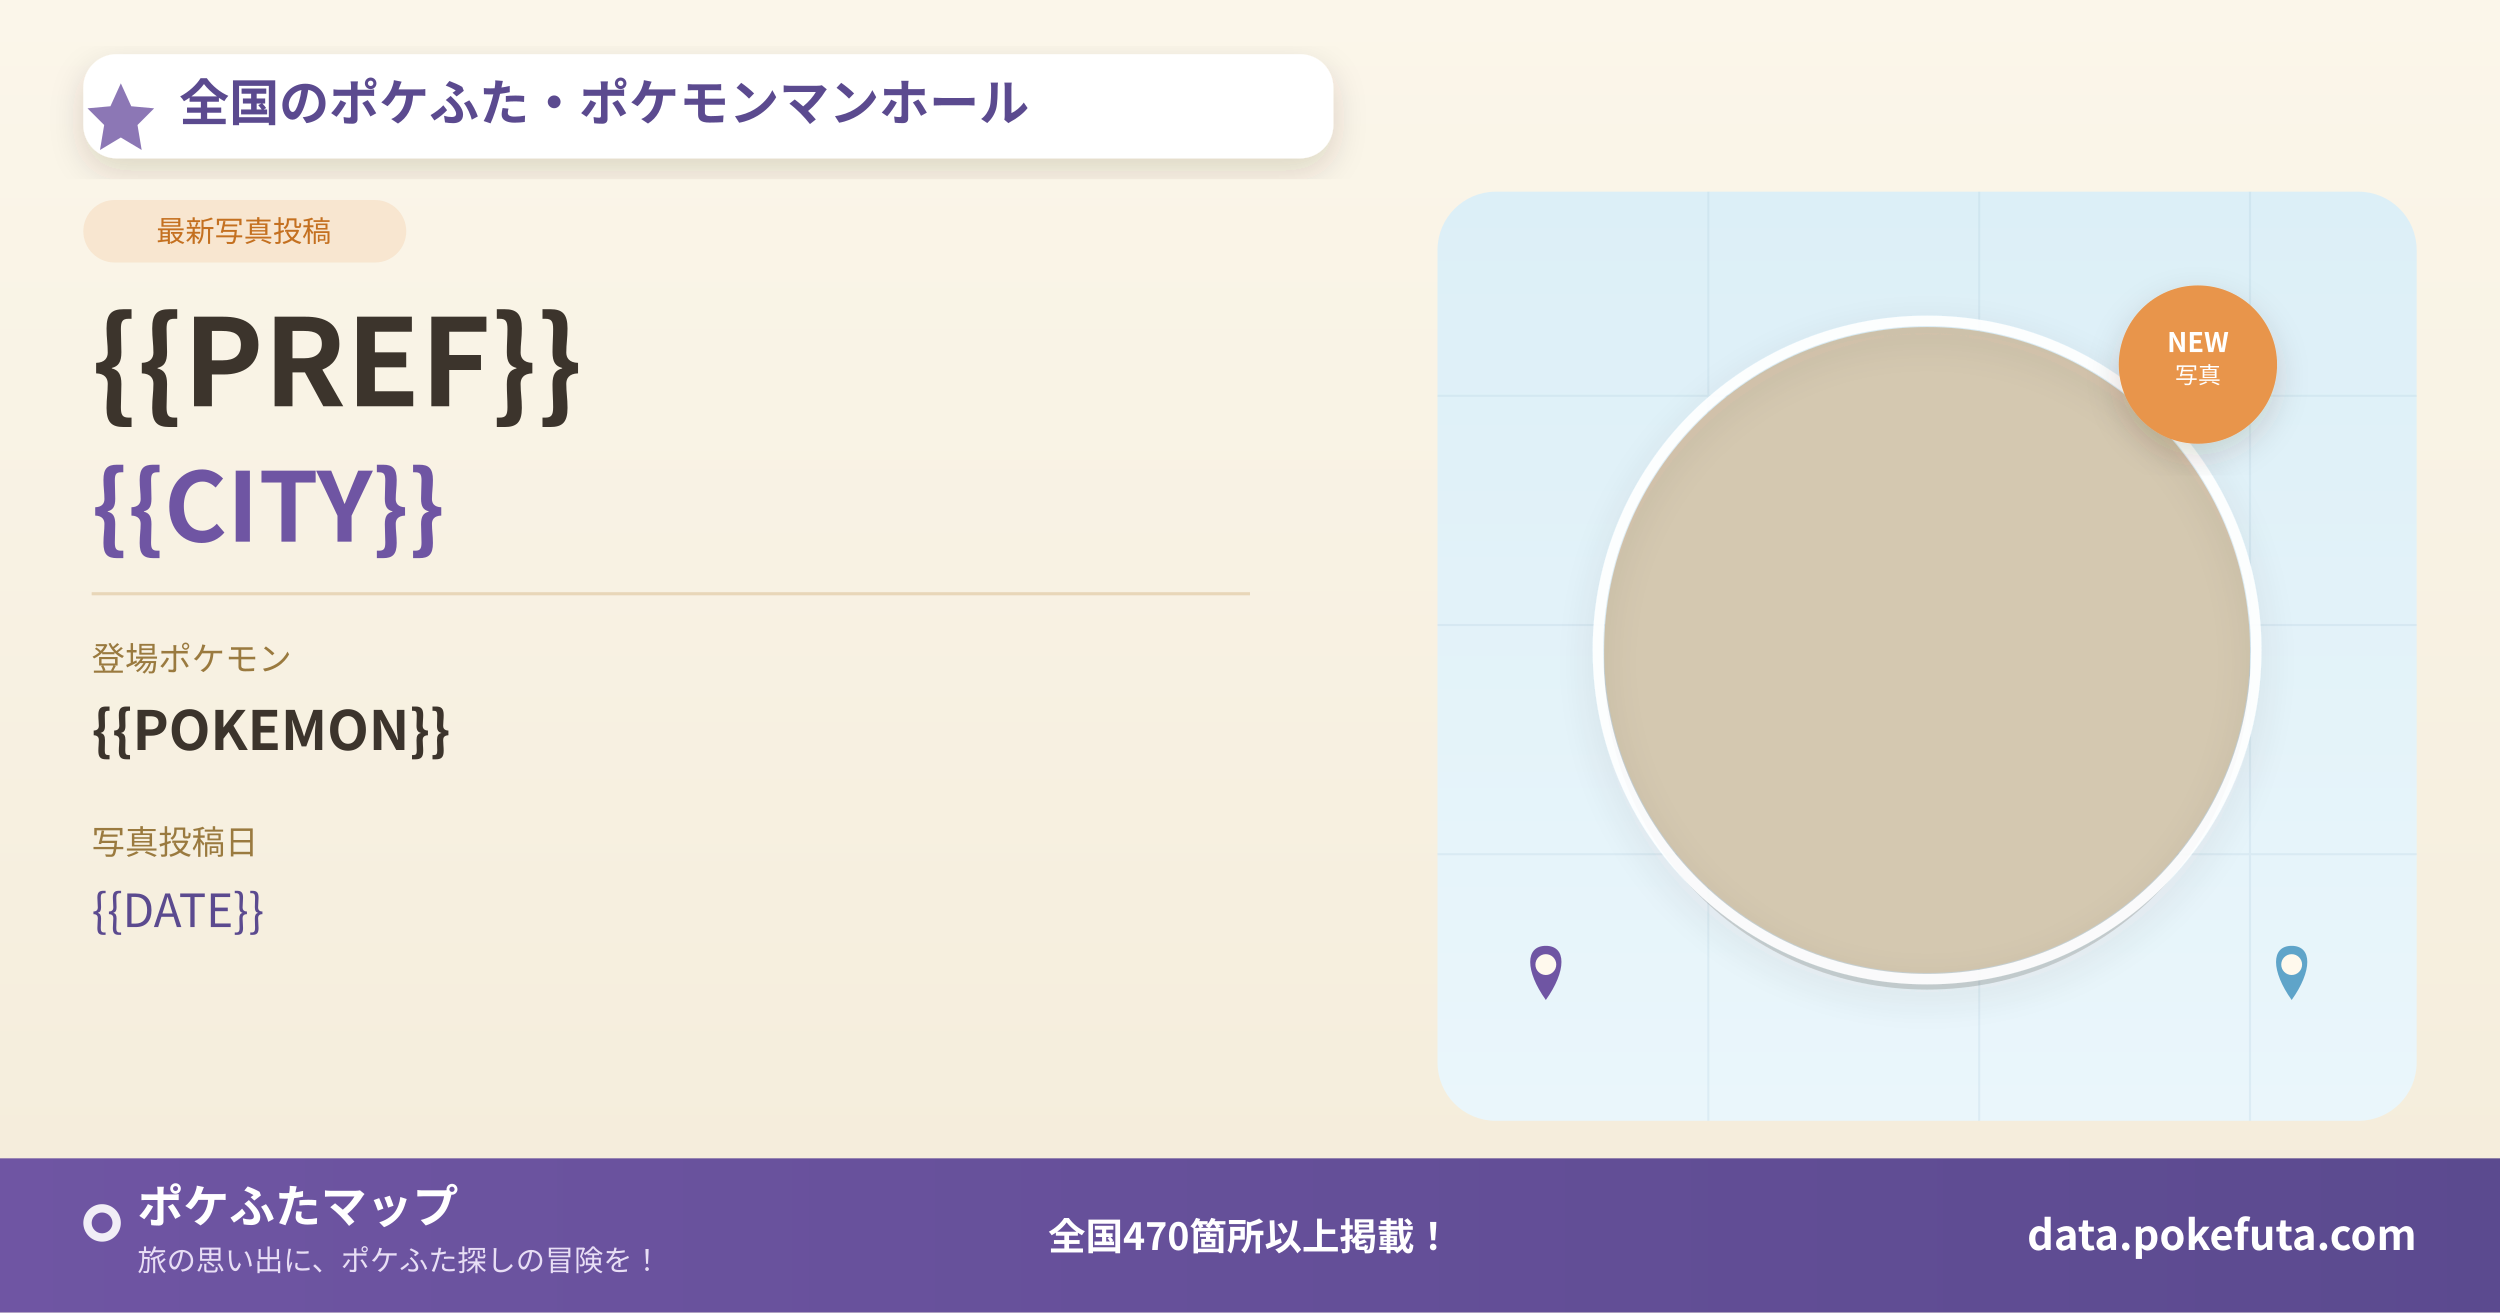
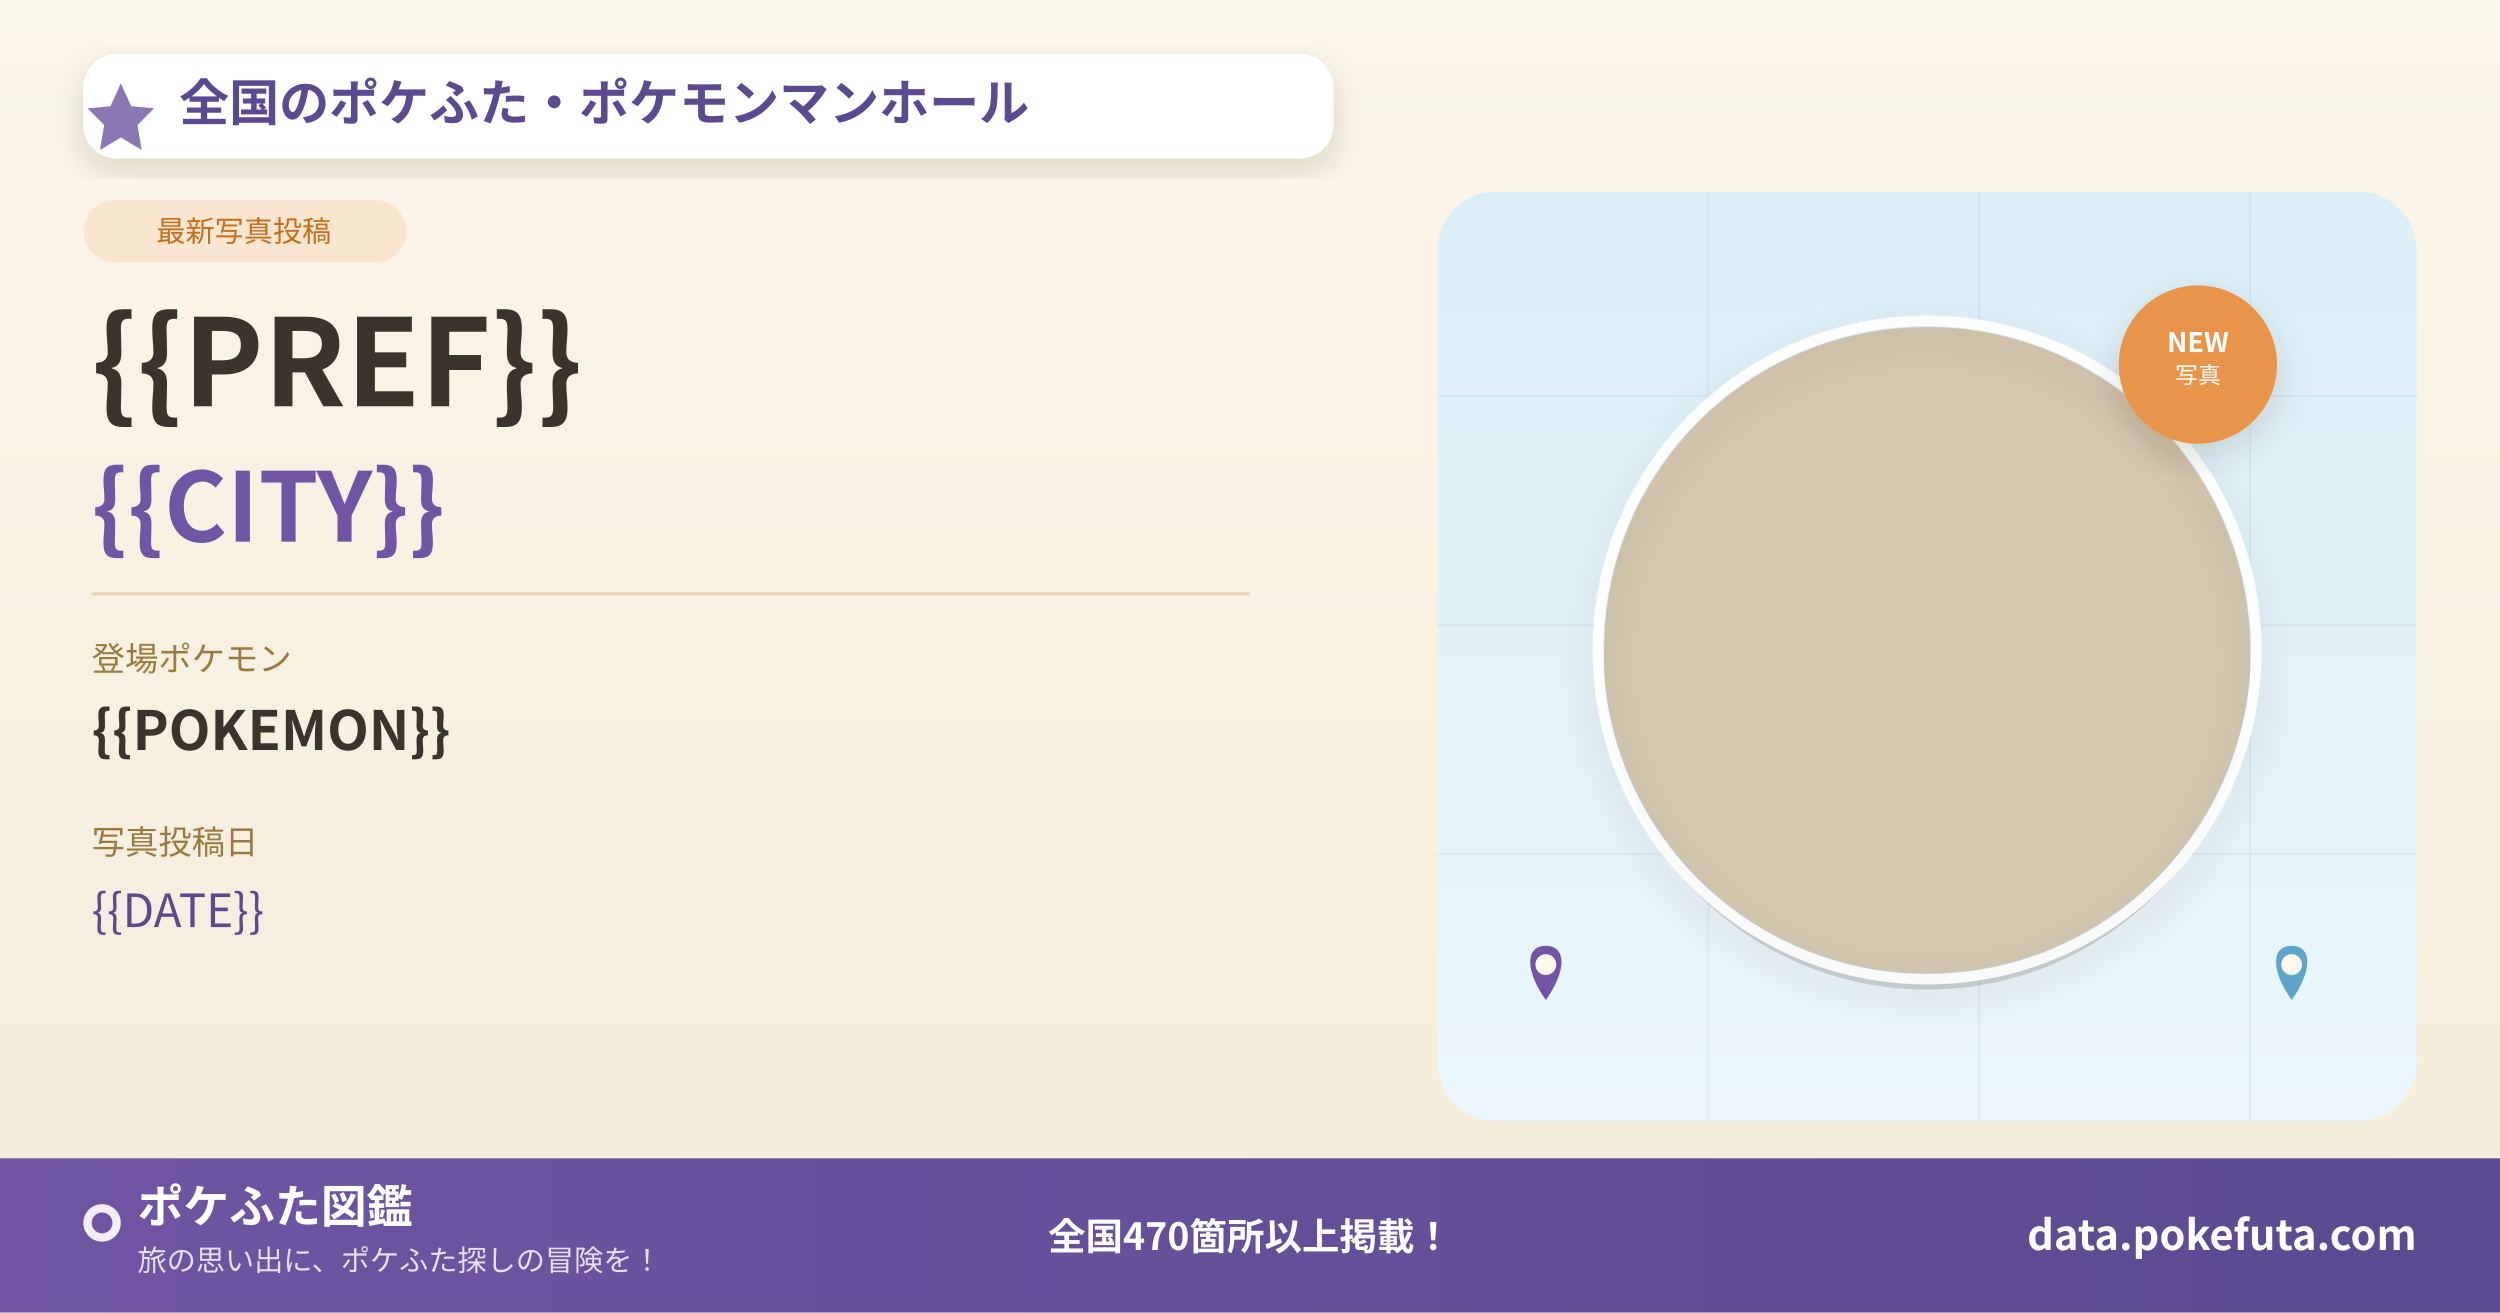
<svg xmlns="http://www.w3.org/2000/svg" width="1200" height="630" viewBox="0 0 1200 630">
  <defs>
    <linearGradient id="paper" x1="0" y1="0" x2="0" y2="1">
      <stop offset="0" stop-color="#FBF6EA" />
      <stop offset="1" stop-color="#F4ECDA" />
    </linearGradient>
    <linearGradient id="sky" x1="0" y1="0" x2="0" y2="1">
      <stop offset="0" stop-color="#DCEFF7" />
      <stop offset="1" stop-color="#EAF6FB" />
    </linearGradient>
    <linearGradient id="brand" x1="0" y1="0" x2="1" y2="0">
      <stop offset="0" stop-color="#6F55A3" />
      <stop offset="1" stop-color="#5B4A8F" />
    </linearGradient>
    <filter id="soft" x="-20%" y="-20%" width="140%" height="140%">
      <feDropShadow dx="0" dy="6" stdDeviation="8" flood-color="#3A2C1F" flood-opacity="0.16" />
    </filter>
    <clipPath id="photoClip">
      <circle cx="925" cy="312" r="155" />
    </clipPath>
    <style>
      .ttl{font-family:'Noto Sans CJK JP','Hiragino Sans',sans-serif;font-weight:700}
      .reg{font-family:'Noto Sans CJK JP','Hiragino Sans',sans-serif;font-weight:400}
    </style>
  </defs>
  <rect width="1200" height="630" fill="url(#paper)" />
  <rect x="690" y="92" width="470" height="446" rx="28" fill="url(#sky)" />
  <g stroke="#9DBFD0" stroke-width="1" opacity="0.18">
    <line x1="690" y1="190" x2="1160" y2="190" />
    <line x1="690" y1="300" x2="1160" y2="300" />
    <line x1="690" y1="410" x2="1160" y2="410" />
    <line x1="820" y1="92" x2="820" y2="538" />
    <line x1="950" y1="92" x2="950" y2="538" />
    <line x1="1080" y1="92" x2="1080" y2="538" />
  </g>
  <circle cx="925" cy="320" r="155" fill="#3A2C1F" opacity="0.18" />
  <circle cx="925" cy="312" r="155" fill="#D4C8B0" />
  
  {{PHOTO_ELEMENT}}
  
  <circle cx="925" cy="312" r="158" fill="none" stroke="#FFFFFF" stroke-width="5" opacity="0.9" filter="url(#soft)" />
  <circle cx="1055" cy="175" r="38" fill="#E8954B" filter="url(#soft)" />
  <text x="1055" y="169" class="ttl" font-size="13" fill="#FFFFFF" text-anchor="middle">NEW</text>
  <text x="1055" y="184" class="reg" font-size="11" fill="#FFFFFF" text-anchor="middle">写真</text>
  <g transform="translate(742,480)">
    <path d="M0 0 C-10 -14 -10 -26 0 -26 C10 -26 10 -14 0 0 Z" fill="#6F55A3" />
    <circle cx="0" cy="-17" r="5" fill="#FFF9ED" />
  </g>
  <g transform="translate(1100,480)">
    <path d="M0 0 C-10 -14 -10 -26 0 -26 C10 -26 10 -14 0 0 Z" fill="#5FA4C9" />
    <circle cx="0" cy="-17" r="5" fill="#FFF9ED" />
  </g>
  <g>
    <rect x="40" y="26" width="600" height="50" rx="16" fill="#FFFFFF" filter="url(#soft)" />
    <path d="M58 40 l5 11 11 1 -8 8 2 12 -10 -6 -10 6 2 -12 -8 -8 11 -1 z" fill="#6F55A3" opacity="0.8" />
    <text x="86" y="58" class="ttl" font-size="24" fill="#5B4A8F">全国のポケふた・ポケモンマンホール</text>
  </g>
  <rect x="40" y="96" width="155" height="30" rx="15" fill="#E8954B" opacity="0.15" />
  <text x="117" y="116" class="reg" font-size="14" fill="#C47020" text-anchor="middle">最新写真投稿</text>
  <text x="44" y="195" class="ttl" font-size="58" fill="#3C342C">{{PREF}}</text>
  <text x="44" y="260" class="ttl" font-size="46" fill="#6F55A3">{{CITY}}</text>
  <line x1="44" y1="285" x2="600" y2="285" stroke="#E8D6B8" stroke-width="1.5" />
  <text x="44" y="322" class="reg" font-size="16" fill="#9A7A3F">登場ポケモン</text>
  <text x="44" y="360" class="ttl" font-size="26" fill="#3C342C">{{POKEMON}}</text>
  <text x="44" y="410" class="reg" font-size="16" fill="#9A7A3F">写真投稿日</text>
  <text x="44" y="445" class="reg" font-size="22" fill="#5B4A8F">{{DATE}}</text>
  <rect x="0" y="556" width="1200" height="74" fill="url(#brand)" />
  <circle cx="49" cy="587" r="9" fill="#FFFFFF" opacity="0.9" />
  <circle cx="49" cy="587" r="5" fill="#6F55A3" />
-   <text x="66" y="587" class="ttl" font-size="22" fill="#FFFFFF">ポケふたマップ</text>
+   <text x="66" y="587" class="ttl" font-size="22" fill="#FFFFFF">ポケふた図鑑</text>
  <text x="66" y="610" class="reg" font-size="14" fill="#E8DEF5">旅の思い出に、ポケふた探しの冒険を！</text>
  <text x="600" y="600" class="ttl" font-size="18" fill="#FFFFFF" text-anchor="middle">全国470箇所以上掲載！</text>
  <text x="1160" y="600" class="ttl" font-size="20" fill="#FFFFFF" text-anchor="end">data.pokefuta.com</text>
</svg>
